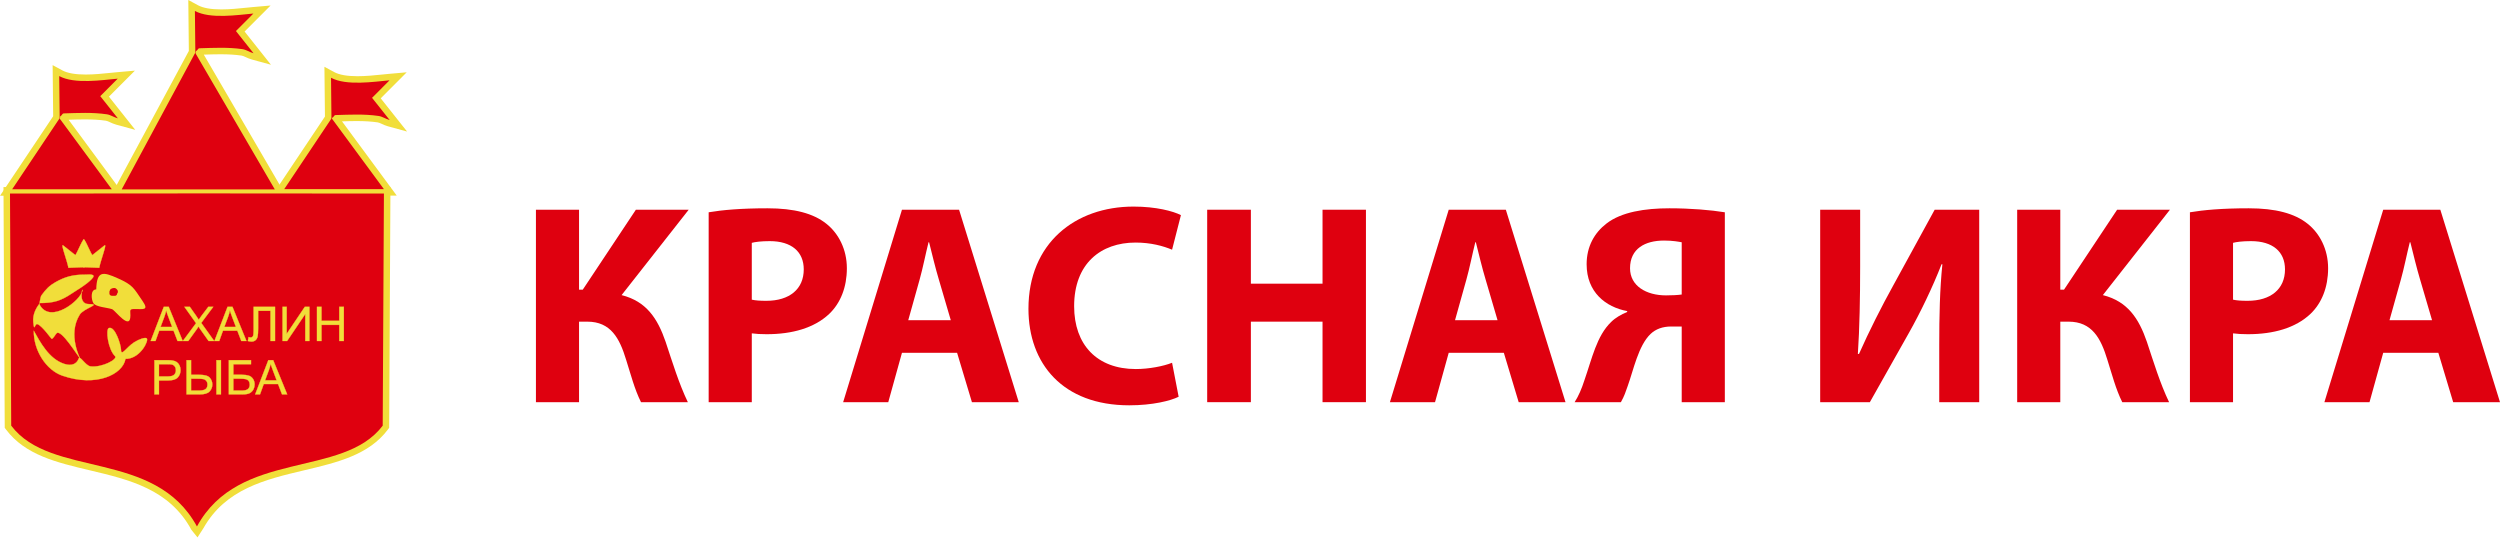
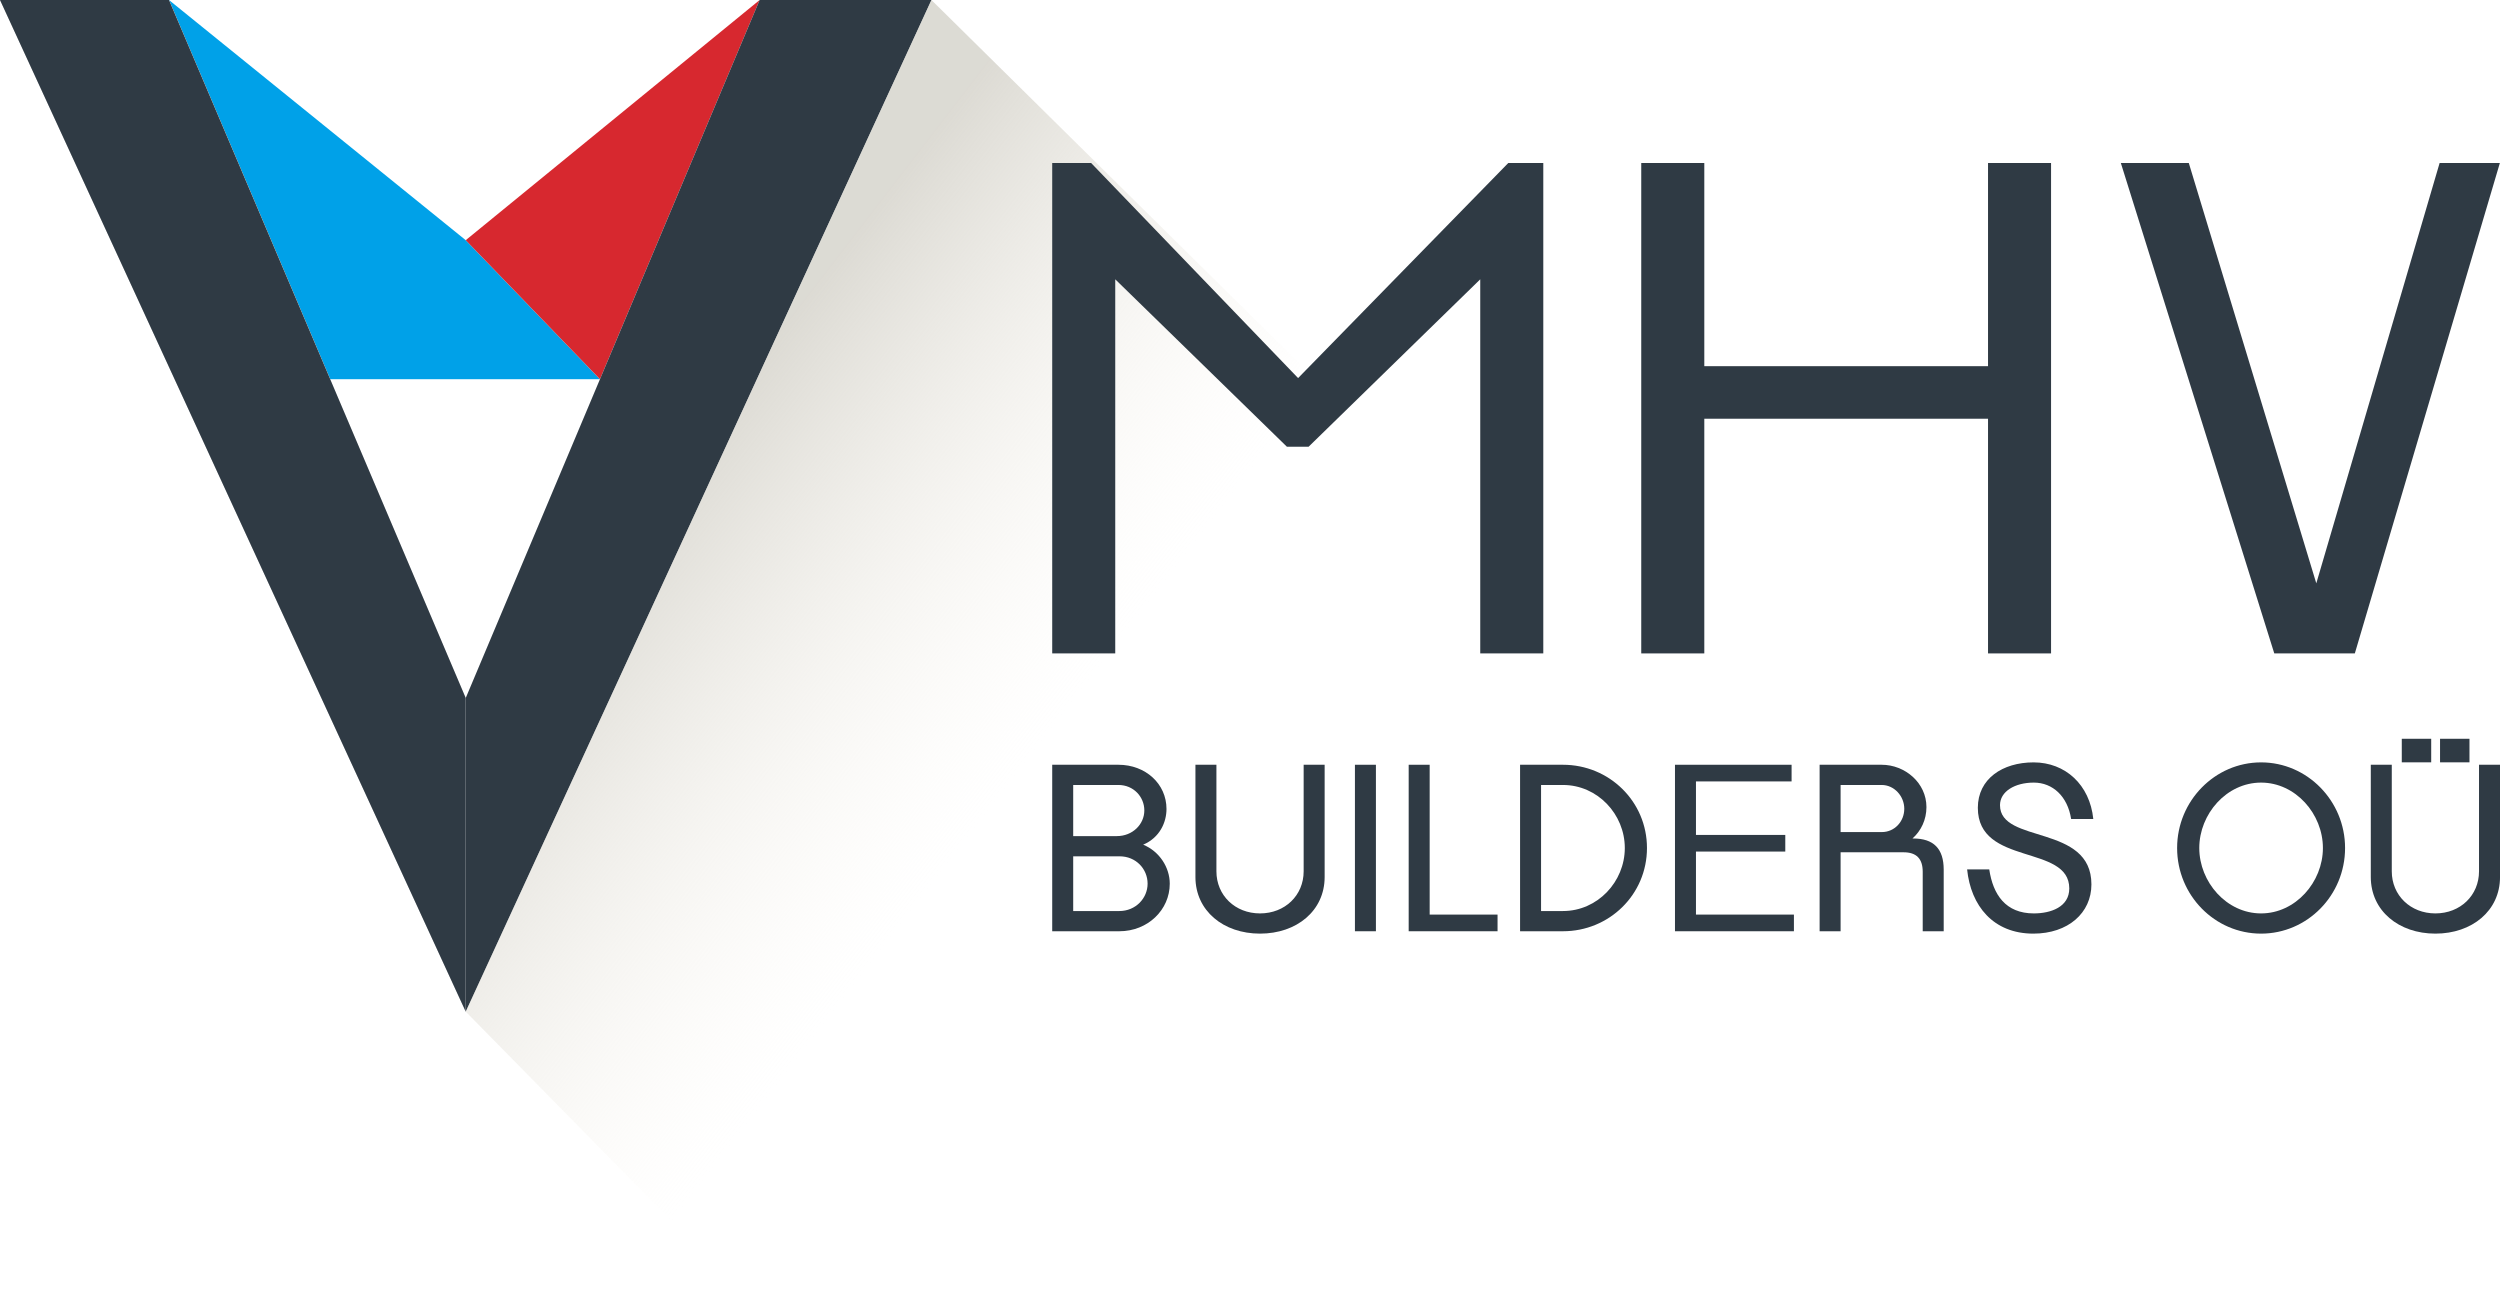
- <svg xmlns="http://www.w3.org/2000/svg" width="281" height="61" viewBox="0 0 281 61" fill="none">
-   <path d="M0 22.004L5.976 13.065L5.916 7.319L7.005 7.91C7.579 8.221 8.461 8.378 9.627 8.378C10.58 8.378 11.545 8.279 12.396 8.191C12.674 8.163 12.934 8.136 13.169 8.115L15.163 7.94L12.244 10.864L15.204 14.596L13.057 14.009C12.781 13.933 12.562 13.831 12.369 13.741C12.184 13.655 12.039 13.587 11.892 13.566C11.195 13.466 10.445 13.419 9.531 13.419C8.927 13.419 8.323 13.439 7.72 13.458L7.711 13.459L14.01 22.004H0Z" fill="#F1DE3A" />
-   <path d="M1.365 21.275H12.567L6.732 13.358L6.778 13.048C6.967 13.009 6.98 12.752 7.167 12.746C8.774 12.698 10.376 12.611 11.995 12.844C12.452 12.91 12.762 13.172 13.25 13.305L11.269 10.808L13.233 8.841C11.49 8.995 8.383 9.485 6.658 8.551L6.707 13.325L6.692 13.305L1.365 21.275Z" fill="#F1DE3A" />
-   <path d="M30.584 21.987L36.524 13.102L36.466 7.508L37.555 8.098C38.129 8.409 39.011 8.566 40.177 8.566C41.13 8.566 42.096 8.467 42.949 8.379C43.225 8.351 43.484 8.324 43.719 8.303L45.714 8.127L42.794 11.052L45.755 14.785L43.607 14.196C43.331 14.121 43.113 14.019 42.92 13.929C42.735 13.843 42.589 13.776 42.442 13.754C41.745 13.654 40.995 13.607 40.081 13.607C39.534 13.607 38.988 13.623 38.442 13.641L44.594 21.987H30.584Z" fill="#F1DE3A" />
-   <path d="M43.151 21.258L37.313 13.337L37.328 13.237C37.517 13.197 37.53 12.94 37.717 12.935C39.325 12.887 40.926 12.799 42.545 13.033C43.002 13.098 43.312 13.36 43.8 13.494L41.819 10.996L43.783 9.03C42.04 9.183 38.933 9.674 37.208 8.739L37.255 13.319L31.949 21.258H43.151Z" fill="#F1DE3A" />
-   <path d="M12.457 22.021L21.225 5.727L21.166 0L22.255 0.59C22.829 0.901 23.711 1.058 24.877 1.058C25.829 1.058 26.794 0.959 27.646 0.871C27.924 0.843 28.183 0.816 28.419 0.795L30.413 0.62L27.493 3.544L30.455 7.278L28.307 6.689C28.031 6.613 27.812 6.511 27.619 6.421C27.435 6.336 27.289 6.268 27.141 6.246C26.444 6.146 25.694 6.099 24.78 6.099C24.175 6.099 23.571 6.119 22.966 6.139L22.907 6.141L32.159 22.021H12.457Z" fill="#F1DE3A" />
-   <path d="M13.677 21.292H30.89L21.986 6.009L22.027 5.729C22.216 5.689 22.229 5.432 22.416 5.427C24.024 5.379 25.625 5.291 27.245 5.525C27.701 5.59 28.012 5.852 28.499 5.986L26.518 3.488L28.482 1.522C26.74 1.675 23.633 2.166 21.908 1.231L21.957 5.959L21.942 5.933L13.677 21.292Z" fill="#F1DE3A" />
-   <path d="M21.52 59.563L21.497 59.523C19.031 54.98 14.496 53.906 10.109 52.867C6.367 51.981 2.832 51.144 0.678 48.281L0.532 48.088L0.391 21.029L22.137 21.011L43.886 21.028L43.744 48.087L43.599 48.281C41.445 51.143 37.91 51.98 34.167 52.866C29.833 53.893 25.352 54.954 22.869 59.362L22.198 60.404L21.52 59.563Z" fill="#F1DE3A" />
-   <path d="M22.137 21.74L1.124 21.757L1.26 47.843C5.741 53.797 17.412 50.467 22.137 59.175V59.178L22.138 59.176L22.139 59.178V59.174C26.864 50.467 38.536 53.797 43.016 47.842L43.153 21.756L22.137 21.739V21.74Z" fill="#F1DE3A" />
-   <path fill-rule="evenodd" clip-rule="evenodd" d="M1.365 21.275H12.567L6.692 13.305L1.365 21.275Z" fill="#DF000F" />
-   <path fill-rule="evenodd" clip-rule="evenodd" d="M31.949 21.258H43.151L37.276 13.288L31.949 21.258Z" fill="#DF000F" />
-   <path fill-rule="evenodd" clip-rule="evenodd" d="M13.677 21.292H30.89L21.942 5.934L13.677 21.292Z" fill="#DF000F" />
-   <path fill-rule="evenodd" clip-rule="evenodd" d="M6.709 13.511L6.778 13.049C6.967 13.009 6.98 12.752 7.167 12.746C8.774 12.698 10.376 12.611 11.995 12.845C12.452 12.91 12.762 13.172 13.25 13.305L11.269 10.808L13.233 8.841C11.49 8.995 8.383 9.486 6.658 8.551L6.709 13.511Z" fill="#DF000F" />
-   <path fill-rule="evenodd" clip-rule="evenodd" d="M21.959 6.191L22.027 5.729C22.216 5.689 22.229 5.432 22.416 5.427C24.024 5.379 25.625 5.291 27.245 5.525C27.701 5.59 28.012 5.852 28.499 5.986L26.518 3.488L28.482 1.522C26.739 1.675 23.632 2.166 21.907 1.231L21.959 6.191Z" fill="#DF000F" />
-   <path fill-rule="evenodd" clip-rule="evenodd" d="M37.259 13.699L37.328 13.237C37.517 13.197 37.53 12.94 37.717 12.934C39.325 12.886 40.926 12.799 42.545 13.033C43.002 13.098 43.312 13.36 43.8 13.493L41.819 10.996L43.783 9.029C42.04 9.183 38.933 9.673 37.208 8.739L37.259 13.699Z" fill="#DF000F" />
-   <path fill-rule="evenodd" clip-rule="evenodd" d="M22.137 21.739L43.153 21.756L43.016 47.842C38.536 53.797 26.864 50.467 22.139 59.174V59.178L22.138 59.176L22.137 59.178V59.175C17.412 50.467 5.741 53.797 1.26 47.843L1.124 21.757L22.137 21.74V21.739Z" fill="#DF000F" />
-   <path fill-rule="evenodd" clip-rule="evenodd" d="M12.299 32.82V32.974V32.991C12.299 33.108 12.382 33.206 12.492 33.229C12.523 33.243 12.557 33.251 12.594 33.251C12.631 33.251 12.665 33.251 12.695 33.249C12.764 33.255 12.835 33.251 12.918 33.251C13.051 33.251 13.158 33.145 13.161 33.014L13.169 33.001L13.18 32.988C13.222 32.944 13.247 32.885 13.247 32.82V32.758V32.751C13.247 32.706 13.235 32.664 13.213 32.628C13.2 32.594 13.178 32.563 13.152 32.539L13.141 32.528L13.133 32.52L13.129 32.516L13.128 32.514L13.118 32.505L13.107 32.494L13.099 32.486L13.095 32.481L13.094 32.48L13.084 32.471C13.059 32.444 13.029 32.422 12.994 32.407C12.957 32.385 12.913 32.371 12.867 32.371C12.748 32.371 12.653 32.377 12.577 32.422C12.485 32.445 12.415 32.496 12.359 32.609C12.349 32.628 12.344 32.648 12.34 32.669C12.314 32.708 12.299 32.753 12.299 32.803V32.82ZM10.818 32.529C10.143 32.529 10.251 33.657 10.493 34.068C10.752 34.508 12.053 34.564 12.594 34.752C12.954 34.878 14.66 37.256 14.66 35.453C14.66 34.849 14.503 34.735 15.172 34.735C16.106 34.735 16.78 34.924 16.009 33.812C15.018 32.382 14.993 32.06 13.242 31.28C11.606 30.552 10.869 30.371 10.818 32.529Z" fill="#F1DE3A" />
-   <path fill-rule="evenodd" clip-rule="evenodd" d="M4.442 34.233C5.643 36.505 9.11 33.747 9.271 32.64C9.352 32.089 8.665 34.18 9.965 34.18C11.518 34.18 9.43 34.614 8.957 35.372C7.54 37.642 9.077 40.386 8.978 40.269C8.692 39.931 6.896 37.02 6.379 37.44C6.241 37.553 5.975 38.089 5.808 38.089C5.766 38.089 4.755 36.63 4.21 36.431C3.892 36.315 3.866 37.414 3.743 36.216C3.649 35.292 4.1 34.574 4.482 34.061C6.007 34.061 6.824 33.824 8.079 32.98C8.896 32.43 9.614 32.062 10.288 31.385C10.934 30.736 10.007 30.87 9.552 30.87C8.209 30.87 7.333 31.093 6.209 31.735C5.535 32.12 5.166 32.506 4.658 33.204C4.528 33.382 4.4 34.374 4.442 34.233Z" fill="#F1DE3A" />
-   <path d="M4.442 34.233C5.643 36.505 9.11 33.747 9.271 32.64C9.352 32.089 8.665 34.18 9.965 34.18C11.518 34.18 9.43 34.614 8.957 35.372C7.54 37.642 9.077 40.386 8.978 40.269C8.692 39.931 6.896 37.02 6.379 37.44C6.241 37.553 5.975 38.089 5.808 38.089C5.766 38.089 4.755 36.63 4.21 36.431C3.892 36.315 3.866 37.414 3.743 36.216C3.649 35.292 4.1 34.574 4.482 34.061C6.007 34.061 6.824 33.824 8.079 32.98C8.896 32.43 9.614 32.062 10.288 31.385C10.934 30.736 10.007 30.87 9.552 30.87C8.209 30.87 7.333 31.093 6.209 31.735C5.535 32.12 5.166 32.506 4.658 33.204C4.528 33.382 4.4 34.374 4.442 34.233Z" stroke="#F1DE3A" stroke-width="0.034" stroke-miterlimit="22.926" />
-   <path fill-rule="evenodd" clip-rule="evenodd" d="M3.799 37.181C4.473 38.37 5.483 40.362 7.249 40.909C7.982 41.136 8.588 40.986 8.854 40.293C8.995 39.925 9.61 41.117 10.186 41.183C11.51 41.333 13.265 40.358 12.935 40.037C12.123 39.246 11.865 37.004 12.235 36.873C12.942 36.623 13.601 38.804 13.601 39.301C13.601 40.132 14.234 39.014 15.07 38.481C15.632 38.121 16.303 37.895 16.486 38.028C16.767 38.233 15.827 40.19 14.301 40.328C14.234 40.334 14.111 40.298 14.098 40.367C13.799 42.058 10.851 43.552 7.01 42.226C5.19 41.598 3.765 39.386 3.799 37.181Z" fill="#F1DE3A" />
-   <path d="M3.799 37.181C4.473 38.37 5.483 40.362 7.249 40.909C7.982 41.136 8.588 40.986 8.854 40.293C8.995 39.925 9.61 41.117 10.186 41.183C11.51 41.333 13.265 40.358 12.935 40.037C12.123 39.246 11.865 37.004 12.235 36.873C12.942 36.623 13.601 38.804 13.601 39.301C13.601 40.132 14.234 39.014 15.07 38.481C15.632 38.121 16.303 37.895 16.486 38.028C16.767 38.233 15.827 40.19 14.301 40.328C14.234 40.334 14.111 40.298 14.098 40.367C13.799 42.058 10.851 43.552 7.01 42.226C5.19 41.598 3.765 39.386 3.799 37.181Z" stroke="#F1DE3A" stroke-width="0.034" stroke-miterlimit="22.926" />
-   <path fill-rule="evenodd" clip-rule="evenodd" d="M7.692 30.1L9.485 30.032C9.48 29.04 9.474 28.048 9.468 27.056C9.463 26.434 8.808 28.139 8.478 28.681L7.095 27.586C6.782 27.324 7.544 29.285 7.692 30.1Z" fill="#F1DE3A" />
-   <path d="M7.692 30.1L9.485 30.032C9.48 29.04 9.474 28.048 9.468 27.056C9.463 26.434 8.808 28.139 8.478 28.681L7.095 27.586C6.782 27.324 7.544 29.285 7.692 30.1Z" stroke="#F1DE3A" stroke-width="0.034" stroke-miterlimit="22.926" />
-   <path fill-rule="evenodd" clip-rule="evenodd" d="M11.153 30.1L9.36 30.032C9.366 29.04 9.372 28.048 9.377 27.056C9.383 26.434 10.037 28.139 10.368 28.681L11.751 27.586C12.064 27.324 11.301 29.285 11.153 30.1Z" fill="#F1DE3A" />
-   <path d="M11.153 30.1L9.36 30.032C9.366 29.04 9.372 28.048 9.377 27.056C9.383 26.434 10.037 28.139 10.368 28.681L11.751 27.586C12.064 27.324 11.301 29.285 11.153 30.1Z" stroke="#F1DE3A" stroke-width="0.034" stroke-miterlimit="22.926" />
-   <path d="M29.791 42.75H31.096L30.694 41.686C30.572 41.362 30.481 41.097 30.422 40.888C30.372 41.135 30.303 41.38 30.214 41.623L29.791 42.75ZM28.682 44.33L30.159 40.484H30.707L32.281 44.33H31.701L31.253 43.165H29.645L29.223 44.33H28.682ZM26.23 43.897H27.247C27.522 43.897 27.728 43.841 27.865 43.729C28.003 43.617 28.071 43.449 28.071 43.226C28.071 43.066 28.031 42.933 27.953 42.826C27.875 42.72 27.765 42.649 27.625 42.614C27.485 42.579 27.246 42.562 26.909 42.562H26.23V43.897ZM25.721 40.484H28.215V40.938H26.23V42.123H27.148C27.487 42.123 27.756 42.156 27.957 42.221C28.157 42.285 28.318 42.407 28.438 42.587C28.559 42.765 28.619 42.974 28.619 43.212C28.619 43.406 28.576 43.587 28.49 43.757C28.403 43.925 28.274 44.063 28.102 44.169C27.931 44.276 27.639 44.33 27.227 44.33H25.721V40.484ZM24.328 40.484H24.836V44.33H24.328V40.484ZM21.477 43.897H22.408C22.728 43.897 22.96 43.843 23.104 43.735C23.249 43.628 23.32 43.456 23.32 43.22C23.32 43.059 23.277 42.925 23.19 42.817C23.102 42.707 22.989 42.638 22.851 42.609C22.713 42.579 22.483 42.564 22.158 42.564H21.477V43.897ZM20.968 40.484H21.477V42.126H22.395C22.997 42.126 23.392 42.237 23.582 42.459C23.772 42.681 23.866 42.933 23.866 43.215C23.866 43.512 23.765 43.772 23.562 43.995C23.359 44.218 22.982 44.33 22.431 44.33H20.968V40.484ZM17.867 42.312H18.862C19.191 42.312 19.424 42.252 19.562 42.129C19.7 42.006 19.769 41.834 19.769 41.612C19.769 41.451 19.729 41.313 19.647 41.199C19.566 41.084 19.459 41.009 19.326 40.972C19.24 40.95 19.082 40.938 18.851 40.938H17.867V42.312ZM17.359 44.33V40.484H18.809C19.064 40.484 19.259 40.497 19.394 40.521C19.582 40.552 19.741 40.612 19.869 40.701C19.996 40.788 20.099 40.913 20.177 41.072C20.255 41.231 20.293 41.406 20.293 41.596C20.293 41.923 20.19 42.201 19.982 42.427C19.773 42.653 19.397 42.767 18.854 42.767H17.867V44.33H17.359ZM35.628 38.328V34.483H36.137V36.063H38.136V34.483H38.645V38.328H38.136V36.517H36.137V38.328H35.628ZM31.759 34.483H32.221V37.528L34.266 34.483H34.778V38.328H34.316V35.291L32.268 38.328H31.759V34.483ZM28.506 34.483H30.914V38.328H30.405V34.937H29.015V36.918C29.015 37.32 28.997 37.614 28.959 37.801C28.921 37.988 28.842 38.134 28.722 38.238C28.601 38.342 28.448 38.394 28.262 38.394C28.151 38.394 28.016 38.373 27.859 38.331L27.945 37.88C28.029 37.915 28.101 37.933 28.16 37.933C28.276 37.933 28.362 37.889 28.42 37.803C28.477 37.716 28.506 37.512 28.506 37.191V34.483ZM25.211 36.749H26.516L26.114 35.685C25.992 35.361 25.901 35.096 25.842 34.887C25.792 35.134 25.723 35.379 25.634 35.622L25.211 36.749ZM24.102 38.328L25.579 34.483H26.127L27.701 38.328H27.121L26.673 37.164H25.064L24.643 38.328H24.102ZM20.551 38.328L22.038 36.325L20.727 34.483H21.332L22.03 35.47C22.175 35.674 22.279 35.832 22.339 35.942C22.425 35.802 22.526 35.656 22.644 35.504L23.418 34.483H23.971L22.62 36.296L24.076 38.328H23.447L22.479 36.957C22.424 36.878 22.369 36.792 22.311 36.7C22.225 36.84 22.164 36.935 22.127 36.989L21.162 38.328H20.551ZM18.046 36.749H19.35L18.948 35.685C18.826 35.361 18.735 35.096 18.676 34.887C18.627 35.134 18.558 35.379 18.468 35.622L18.046 36.749ZM16.936 38.328L18.413 34.483H18.961L20.535 38.328H19.955L19.506 37.164H17.898L17.477 38.328H16.936Z" fill="#F1DE3A" />
-   <path d="M29.791 42.75H31.096L30.694 41.686C30.572 41.362 30.481 41.097 30.422 40.888C30.372 41.135 30.303 41.38 30.214 41.623L29.791 42.75ZM28.682 44.33L30.159 40.484H30.707L32.281 44.33H31.701L31.253 43.165H29.645L29.223 44.33H28.682ZM26.23 43.897H27.247C27.522 43.897 27.728 43.841 27.865 43.729C28.003 43.617 28.071 43.449 28.071 43.226C28.071 43.066 28.031 42.933 27.953 42.826C27.875 42.72 27.765 42.649 27.625 42.614C27.485 42.579 27.246 42.562 26.909 42.562H26.23V43.897ZM25.721 40.484H28.215V40.938H26.23V42.123H27.148C27.487 42.123 27.756 42.156 27.957 42.221C28.157 42.285 28.318 42.407 28.438 42.587C28.559 42.765 28.619 42.974 28.619 43.212C28.619 43.406 28.576 43.587 28.49 43.757C28.403 43.925 28.274 44.063 28.102 44.169C27.931 44.276 27.639 44.33 27.227 44.33H25.721V40.484ZM24.328 40.484H24.836V44.33H24.328V40.484ZM21.477 43.897H22.408C22.728 43.897 22.96 43.843 23.104 43.735C23.249 43.628 23.32 43.456 23.32 43.22C23.32 43.059 23.277 42.925 23.19 42.817C23.102 42.707 22.989 42.638 22.851 42.609C22.713 42.579 22.483 42.564 22.158 42.564H21.477V43.897ZM20.968 40.484H21.477V42.126H22.395C22.997 42.126 23.392 42.237 23.582 42.459C23.772 42.681 23.866 42.933 23.866 43.215C23.866 43.512 23.765 43.772 23.562 43.995C23.359 44.218 22.982 44.33 22.431 44.33H20.968V40.484ZM17.867 42.312H18.862C19.191 42.312 19.424 42.252 19.562 42.129C19.7 42.006 19.769 41.834 19.769 41.612C19.769 41.451 19.729 41.313 19.647 41.199C19.566 41.084 19.459 41.009 19.326 40.972C19.24 40.95 19.082 40.938 18.851 40.938H17.867V42.312ZM17.359 44.33V40.484H18.809C19.064 40.484 19.259 40.497 19.394 40.521C19.582 40.552 19.741 40.612 19.869 40.701C19.996 40.788 20.099 40.913 20.177 41.072C20.255 41.231 20.293 41.406 20.293 41.596C20.293 41.923 20.19 42.201 19.982 42.427C19.773 42.653 19.397 42.767 18.854 42.767H17.867V44.33H17.359ZM35.628 38.328V34.483H36.137V36.063H38.136V34.483H38.645V38.328H38.136V36.517H36.137V38.328H35.628ZM31.759 34.483H32.221V37.528L34.266 34.483H34.778V38.328H34.316V35.291L32.268 38.328H31.759V34.483ZM28.506 34.483H30.914V38.328H30.405V34.937H29.015V36.918C29.015 37.32 28.997 37.614 28.959 37.801C28.921 37.988 28.842 38.134 28.722 38.238C28.601 38.342 28.448 38.394 28.262 38.394C28.151 38.394 28.016 38.373 27.859 38.331L27.945 37.88C28.029 37.915 28.101 37.933 28.16 37.933C28.276 37.933 28.362 37.889 28.42 37.803C28.477 37.716 28.506 37.512 28.506 37.191V34.483ZM25.211 36.749H26.516L26.114 35.685C25.992 35.361 25.901 35.096 25.842 34.887C25.792 35.134 25.723 35.379 25.634 35.622L25.211 36.749ZM24.102 38.328L25.579 34.483H26.127L27.701 38.328H27.121L26.673 37.164H25.064L24.643 38.328H24.102ZM20.551 38.328L22.038 36.325L20.727 34.483H21.332L22.03 35.47C22.175 35.674 22.279 35.832 22.339 35.942C22.425 35.802 22.526 35.656 22.644 35.504L23.418 34.483H23.971L22.62 36.296L24.076 38.328H23.447L22.479 36.957C22.424 36.878 22.369 36.792 22.311 36.7C22.225 36.84 22.164 36.935 22.127 36.989L21.162 38.328H20.551ZM18.046 36.749H19.35L18.948 35.685C18.826 35.361 18.735 35.096 18.676 34.887C18.627 35.134 18.558 35.379 18.468 35.622L18.046 36.749ZM16.936 38.328L18.413 34.483H18.961L20.535 38.328H19.955L19.506 37.164H17.898L17.477 38.328H16.936Z" stroke="#F1DE3A" stroke-width="0.034" stroke-miterlimit="22.926" />
-   <path d="M65.085 23.573V32.559H65.502L71.472 23.573H77.409L69.867 33.169C72.659 33.875 73.911 35.8 74.809 38.4C75.58 40.711 76.286 43.053 77.313 45.204H72.049C71.311 43.727 70.894 42.059 70.381 40.454C69.642 38.015 68.647 36.154 66.016 36.154H65.085V45.204H60.239V23.573H65.085Z" fill="#DF000F" />
-   <path d="M79.654 23.861C81.163 23.605 83.281 23.412 86.266 23.412C89.282 23.412 91.433 23.99 92.877 25.145C94.257 26.236 95.188 28.034 95.188 30.152C95.188 32.27 94.482 34.067 93.198 35.287C91.529 36.86 89.058 37.565 86.169 37.565C85.528 37.565 84.95 37.534 84.501 37.469V45.204H79.654V23.861ZM84.501 33.682C84.918 33.778 85.431 33.811 86.137 33.811C88.737 33.811 90.342 32.495 90.342 30.28C90.342 28.29 88.962 27.103 86.522 27.103C85.528 27.103 84.854 27.199 84.501 27.295V33.682Z" fill="#DF000F" />
-   <path d="M101.381 39.652L99.841 45.204H94.77L101.381 23.573H107.8L114.508 45.204H109.244L107.576 39.652H101.381ZM106.869 35.993L105.522 31.403C105.136 30.12 104.751 28.515 104.43 27.232H104.366C104.045 28.515 103.724 30.152 103.371 31.403L102.087 35.993H106.869Z" fill="#DF000F" />
-   <path d="M132.48 44.594C131.581 45.044 129.559 45.557 126.927 45.557C119.449 45.557 115.598 40.871 115.598 34.709C115.598 27.328 120.862 23.22 127.409 23.22C129.944 23.22 131.87 23.733 132.736 24.182L131.741 28.066C130.747 27.649 129.367 27.264 127.633 27.264C123.75 27.264 120.733 29.606 120.733 34.42C120.733 38.753 123.301 41.481 127.665 41.481C129.142 41.481 130.779 41.16 131.741 40.775L132.48 44.594Z" fill="#DF000F" />
-   <path d="M140.598 23.573V31.885H148.653V23.573H153.532V45.204H148.653V36.154H140.598V45.204H135.688V23.573H140.598Z" fill="#DF000F" />
-   <path d="M162.837 39.652L161.297 45.204H156.226L162.837 23.573H169.256L175.964 45.204H170.7L169.031 39.652H162.837ZM168.325 35.993L166.978 31.403C166.592 30.12 166.207 28.515 165.886 27.232H165.822C165.501 28.515 165.18 30.152 164.827 31.403L163.544 35.993H168.325Z" fill="#DF000F" />
-   <path d="M176.989 45.204C177.439 44.498 177.791 43.663 178.08 42.765C178.947 40.294 179.46 37.758 181.097 36.186C181.579 35.704 182.221 35.351 182.894 35.062V34.966C180.488 34.517 178.337 32.848 178.337 29.703C178.337 27.681 179.236 26.14 180.584 25.113C182.253 23.829 184.884 23.412 187.644 23.412C190.019 23.412 192.298 23.605 193.871 23.861V45.204H189.024V36.699H187.837C186.874 36.699 186.104 36.988 185.526 37.534C184.146 38.849 183.601 41.609 182.959 43.374C182.734 44.016 182.573 44.53 182.188 45.204H176.989ZM189.024 27.231C188.672 27.167 188.03 27.039 187.035 27.039C184.916 27.039 183.216 27.938 183.216 30.152C183.216 32.142 185.045 33.201 187.259 33.201C187.901 33.201 188.575 33.169 189.024 33.104V27.231Z" fill="#DF000F" />
-   <path d="M209.081 23.573V29.992C209.081 33.457 209.017 36.891 208.824 39.78H208.953C210.076 37.245 211.52 34.388 212.804 32.078L217.457 23.573H222.464V45.204H217.971V38.817C217.971 35.48 218.035 32.527 218.324 29.703H218.228C217.233 32.27 215.853 35.126 214.569 37.405L210.172 45.204H204.588V23.573H209.081Z" fill="#DF000F" />
-   <path d="M231.577 23.573V32.559H231.995L237.964 23.573H243.901L236.36 33.169C239.152 33.875 240.403 35.8 241.302 38.4C242.072 40.711 242.778 43.053 243.805 45.204H238.542C237.804 43.727 237.386 42.059 236.873 40.454C236.135 38.015 235.14 36.154 232.508 36.154H231.577V45.204H226.731V23.573H231.577Z" fill="#DF000F" />
-   <path d="M246.147 23.861C247.655 23.605 249.774 23.412 252.758 23.412C255.775 23.412 257.925 23.99 259.37 25.145C260.75 26.236 261.68 28.034 261.68 30.152C261.68 32.27 260.974 34.067 259.69 35.287C258.022 36.86 255.551 37.565 252.662 37.565C252.02 37.565 251.443 37.534 250.993 37.469V45.204H246.147V23.861ZM250.993 33.682C251.41 33.778 251.924 33.811 252.63 33.811C255.229 33.811 256.834 32.495 256.834 30.28C256.834 28.29 255.454 27.103 253.015 27.103C252.02 27.103 251.346 27.199 250.993 27.295V33.682Z" fill="#DF000F" />
-   <path d="M267.874 39.652L266.333 45.204H261.263L267.874 23.573H274.293L281 45.204H275.737L274.068 39.652H267.874ZM273.362 35.993L272.014 31.403C271.629 30.12 271.244 28.515 270.923 27.232H270.859C270.538 28.515 270.217 30.152 269.864 31.403L268.58 35.993H273.362Z" fill="#DF000F" />
+ <svg xmlns="http://www.w3.org/2000/svg" width="104" height="54" viewBox="0 0 104 54" fill="none">
+   <path d="M19.374 9.992L7.029 0L13.735 15.774H24.958L19.374 9.992Z" fill="#00A1E8" />
+   <path d="M19.374 9.992L31.601 0L24.958 15.774L19.374 9.992Z" fill="#D7282F" />
+   <path d="M38.748 0L19.374 42.085V29.037L31.601 0H38.748Z" fill="#2F3A44" />
+   <path d="M7.029 0H0L19.374 42.085V29.037L13.735 15.774L7.029 0Z" fill="#D9D9D9" />
+   <path d="M7.029 0H0L19.374 42.085V29.037L13.735 15.774L7.029 0Z" fill="#2F3A44" />
+   <path d="M38.748 0L19.374 42.085L30.124 53.018L54.046 18.927V15.106L38.748 0Z" fill="url(#paint0_linear_5252_25561)" />
+   <path d="M43.772 27.182V6.781H45.391L54.001 15.728L62.744 6.781H64.201V27.182H61.578V11.619L54.438 18.584H53.535L46.394 11.619V27.182H43.772Z" fill="#2F3A44" />
+   <path d="M82.702 27.182V17.419H70.899V27.182H68.276V6.781H70.899V15.233H82.702V6.781H85.324V27.182H82.702Z" fill="#2F3A44" />
+   <path d="M97.961 27.182H94.61L88.227 6.781H91.054L96.358 24.267L101.488 6.781H103.994L97.961 27.182Z" fill="#2F3A44" />
+   <path d="M46.566 38.74H43.772V31.814H46.527C47.653 31.814 48.526 32.605 48.526 33.654C48.526 34.199 48.254 34.842 47.556 35.139C48.235 35.416 48.662 36.088 48.662 36.761C48.662 37.849 47.75 38.74 46.566 38.74ZM44.645 34.782H46.459C47.119 34.782 47.604 34.288 47.604 33.714C47.604 33.15 47.158 32.655 46.527 32.655H44.645V34.782ZM46.576 35.623H44.645V37.899H46.566C47.245 37.899 47.74 37.365 47.74 36.761C47.74 36.148 47.255 35.623 46.576 35.623Z" fill="#2F3A44" />
+   <path d="M52.417 37.998C53.456 37.998 54.232 37.246 54.232 36.247V31.814H55.105V36.484C55.105 37.889 53.941 38.839 52.417 38.839C50.894 38.839 49.73 37.889 49.73 36.484V31.814H50.603V36.247C50.603 37.246 51.379 37.998 52.417 37.998Z" fill="#2F3A44" />
+   <path d="M56.365 38.74V31.814H57.238V38.74H56.365Z" fill="#2F3A44" />
+   <path d="M58.601 38.74V31.814H59.474V38.047H62.298V38.74H58.601Z" fill="#2F3A44" />
+   <path d="M65.02 38.74H63.235V31.814H65.02C66.942 31.814 68.514 33.338 68.514 35.277C68.514 37.216 66.942 38.74 65.02 38.74ZM65.02 32.655H64.108V37.899H65.02C66.457 37.899 67.592 36.682 67.592 35.277C67.592 33.872 66.457 32.655 65.02 32.655Z" fill="#2F3A44" />
+   <path d="M69.679 38.74V31.814H74.53V32.507H70.552V34.733H74.268V35.425H70.552V38.047H74.627V38.74H69.679Z" fill="#2F3A44" />
+   <path d="M79.189 35.455H76.569V38.74H75.696V31.814H78.277C79.247 31.814 80.14 32.566 80.14 33.575C80.14 34.1 79.917 34.565 79.558 34.881H79.587C80.441 34.881 80.858 35.307 80.858 36.177V38.74H79.985V36.266C79.985 35.722 79.723 35.455 79.189 35.455ZM78.277 32.655H76.569V34.614H78.287C78.811 34.614 79.218 34.179 79.218 33.644C79.218 33.12 78.801 32.655 78.277 32.655Z" fill="#2F3A44" />
+   <path d="M86.082 36.959C86.082 35.109 82.278 36.039 82.278 33.605C82.278 32.398 83.306 31.715 84.597 31.715C85.917 31.715 86.936 32.645 87.081 34.07H86.159C86.014 33.13 85.393 32.556 84.607 32.556C83.821 32.556 83.2 32.922 83.2 33.496C83.2 35.119 87.003 34.268 87.003 36.791C87.003 37.978 86.033 38.839 84.587 38.839C82.918 38.839 81.987 37.681 81.832 36.167H82.753C82.909 37.216 83.433 37.998 84.607 37.998C85.315 37.998 86.082 37.731 86.082 36.959Z" fill="#2F3A44" />
+   <path d="M90.568 35.277C90.568 33.318 92.14 31.715 94.061 31.715C95.983 31.715 97.555 33.318 97.555 35.277C97.555 37.246 95.983 38.839 94.061 38.839C92.14 38.839 90.568 37.246 90.568 35.277ZM91.49 35.277C91.49 36.692 92.625 37.998 94.061 37.998C95.498 37.998 96.633 36.692 96.633 35.277C96.633 33.862 95.498 32.556 94.061 32.556C92.625 32.556 91.49 33.862 91.49 35.277Z" fill="#2F3A44" />
+   <path d="M101.313 37.998C102.351 37.998 103.127 37.246 103.127 36.247V31.814H104.001V36.484C104.001 37.889 102.836 38.839 101.313 38.839C99.79 38.839 98.625 37.889 98.625 36.484V31.814H99.498V36.247C99.498 37.246 100.275 37.998 101.313 37.998Z" fill="#2F3A44" />
+   <rect x="99.914" y="30.733" width="1.224" height="0.98" fill="#2F3A44" />
+   <rect x="101.506" y="30.733" width="1.224" height="0.98" fill="#2F3A44" />
+   <defs>
+     <linearGradient id="paint0_linear_5252_25561" x1="33.431" y1="12.461" x2="48.557" y2="24.112" gradientUnits="userSpaceOnUse">
+       <stop stop-color="#C7C4B9" stop-opacity="0.62" />
+       <stop offset="1" stop-color="#F4EFE4" stop-opacity="0" />
+     </linearGradient>
+   </defs>
</svg>
